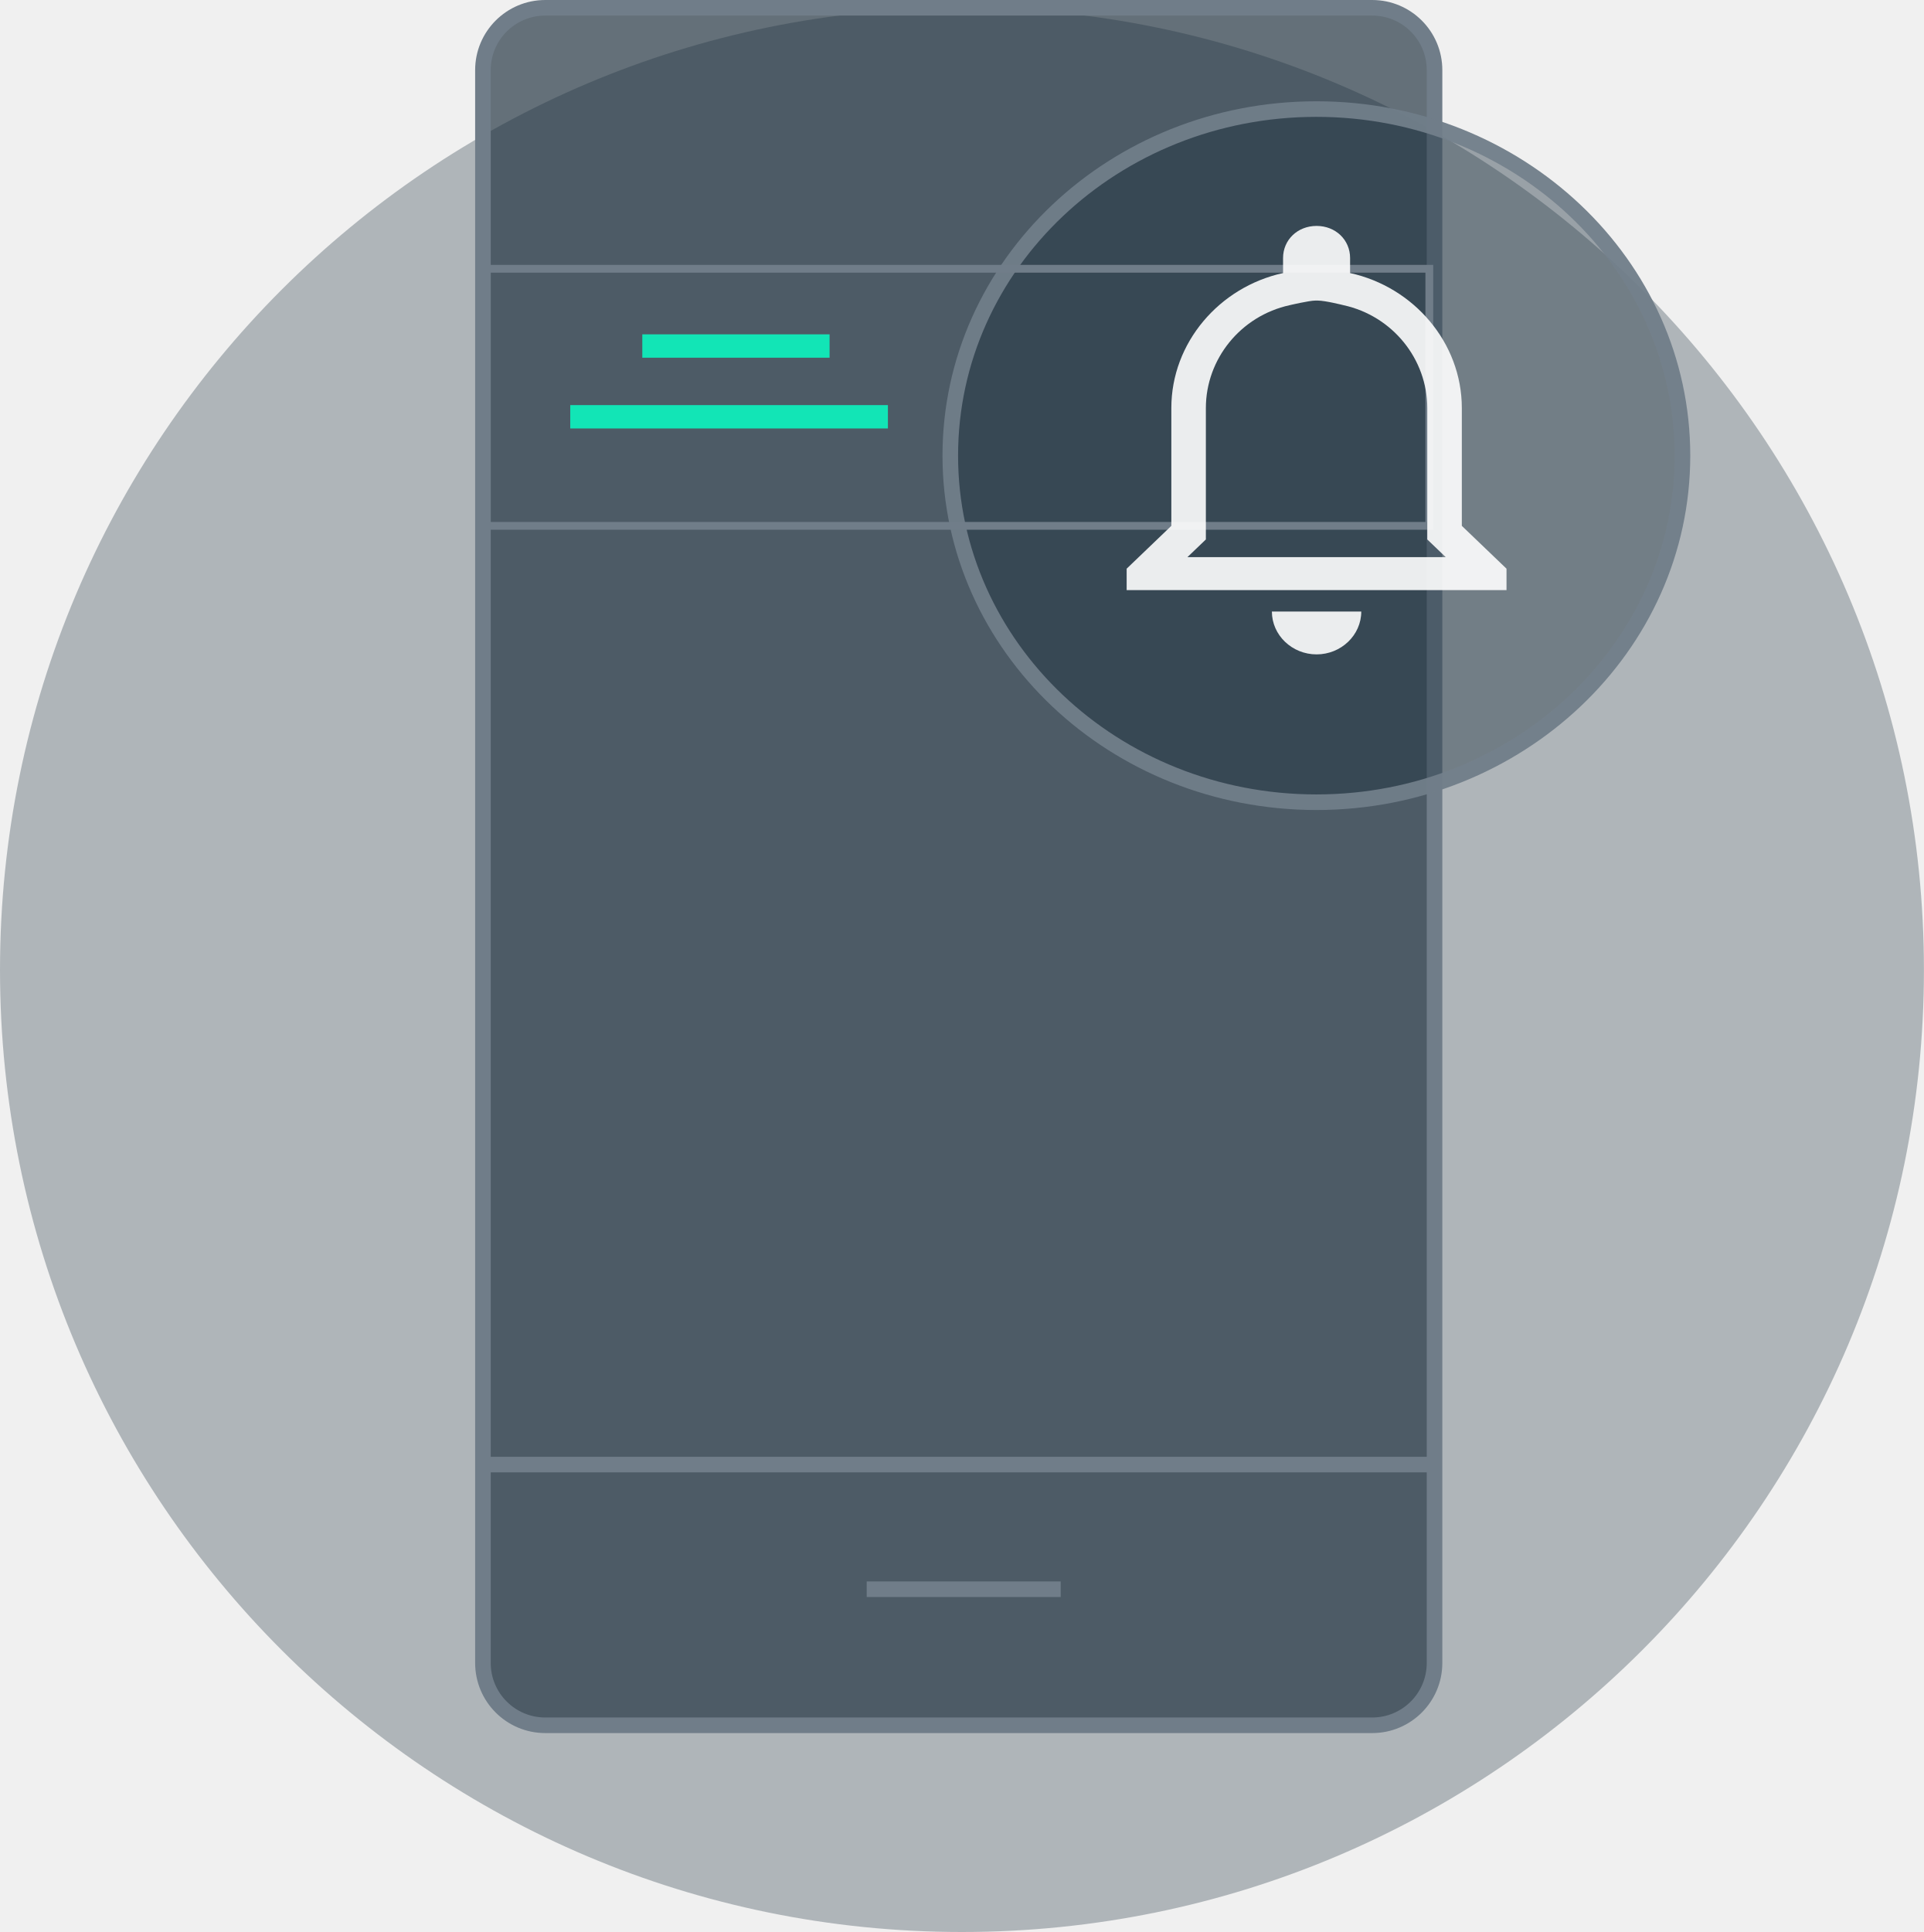
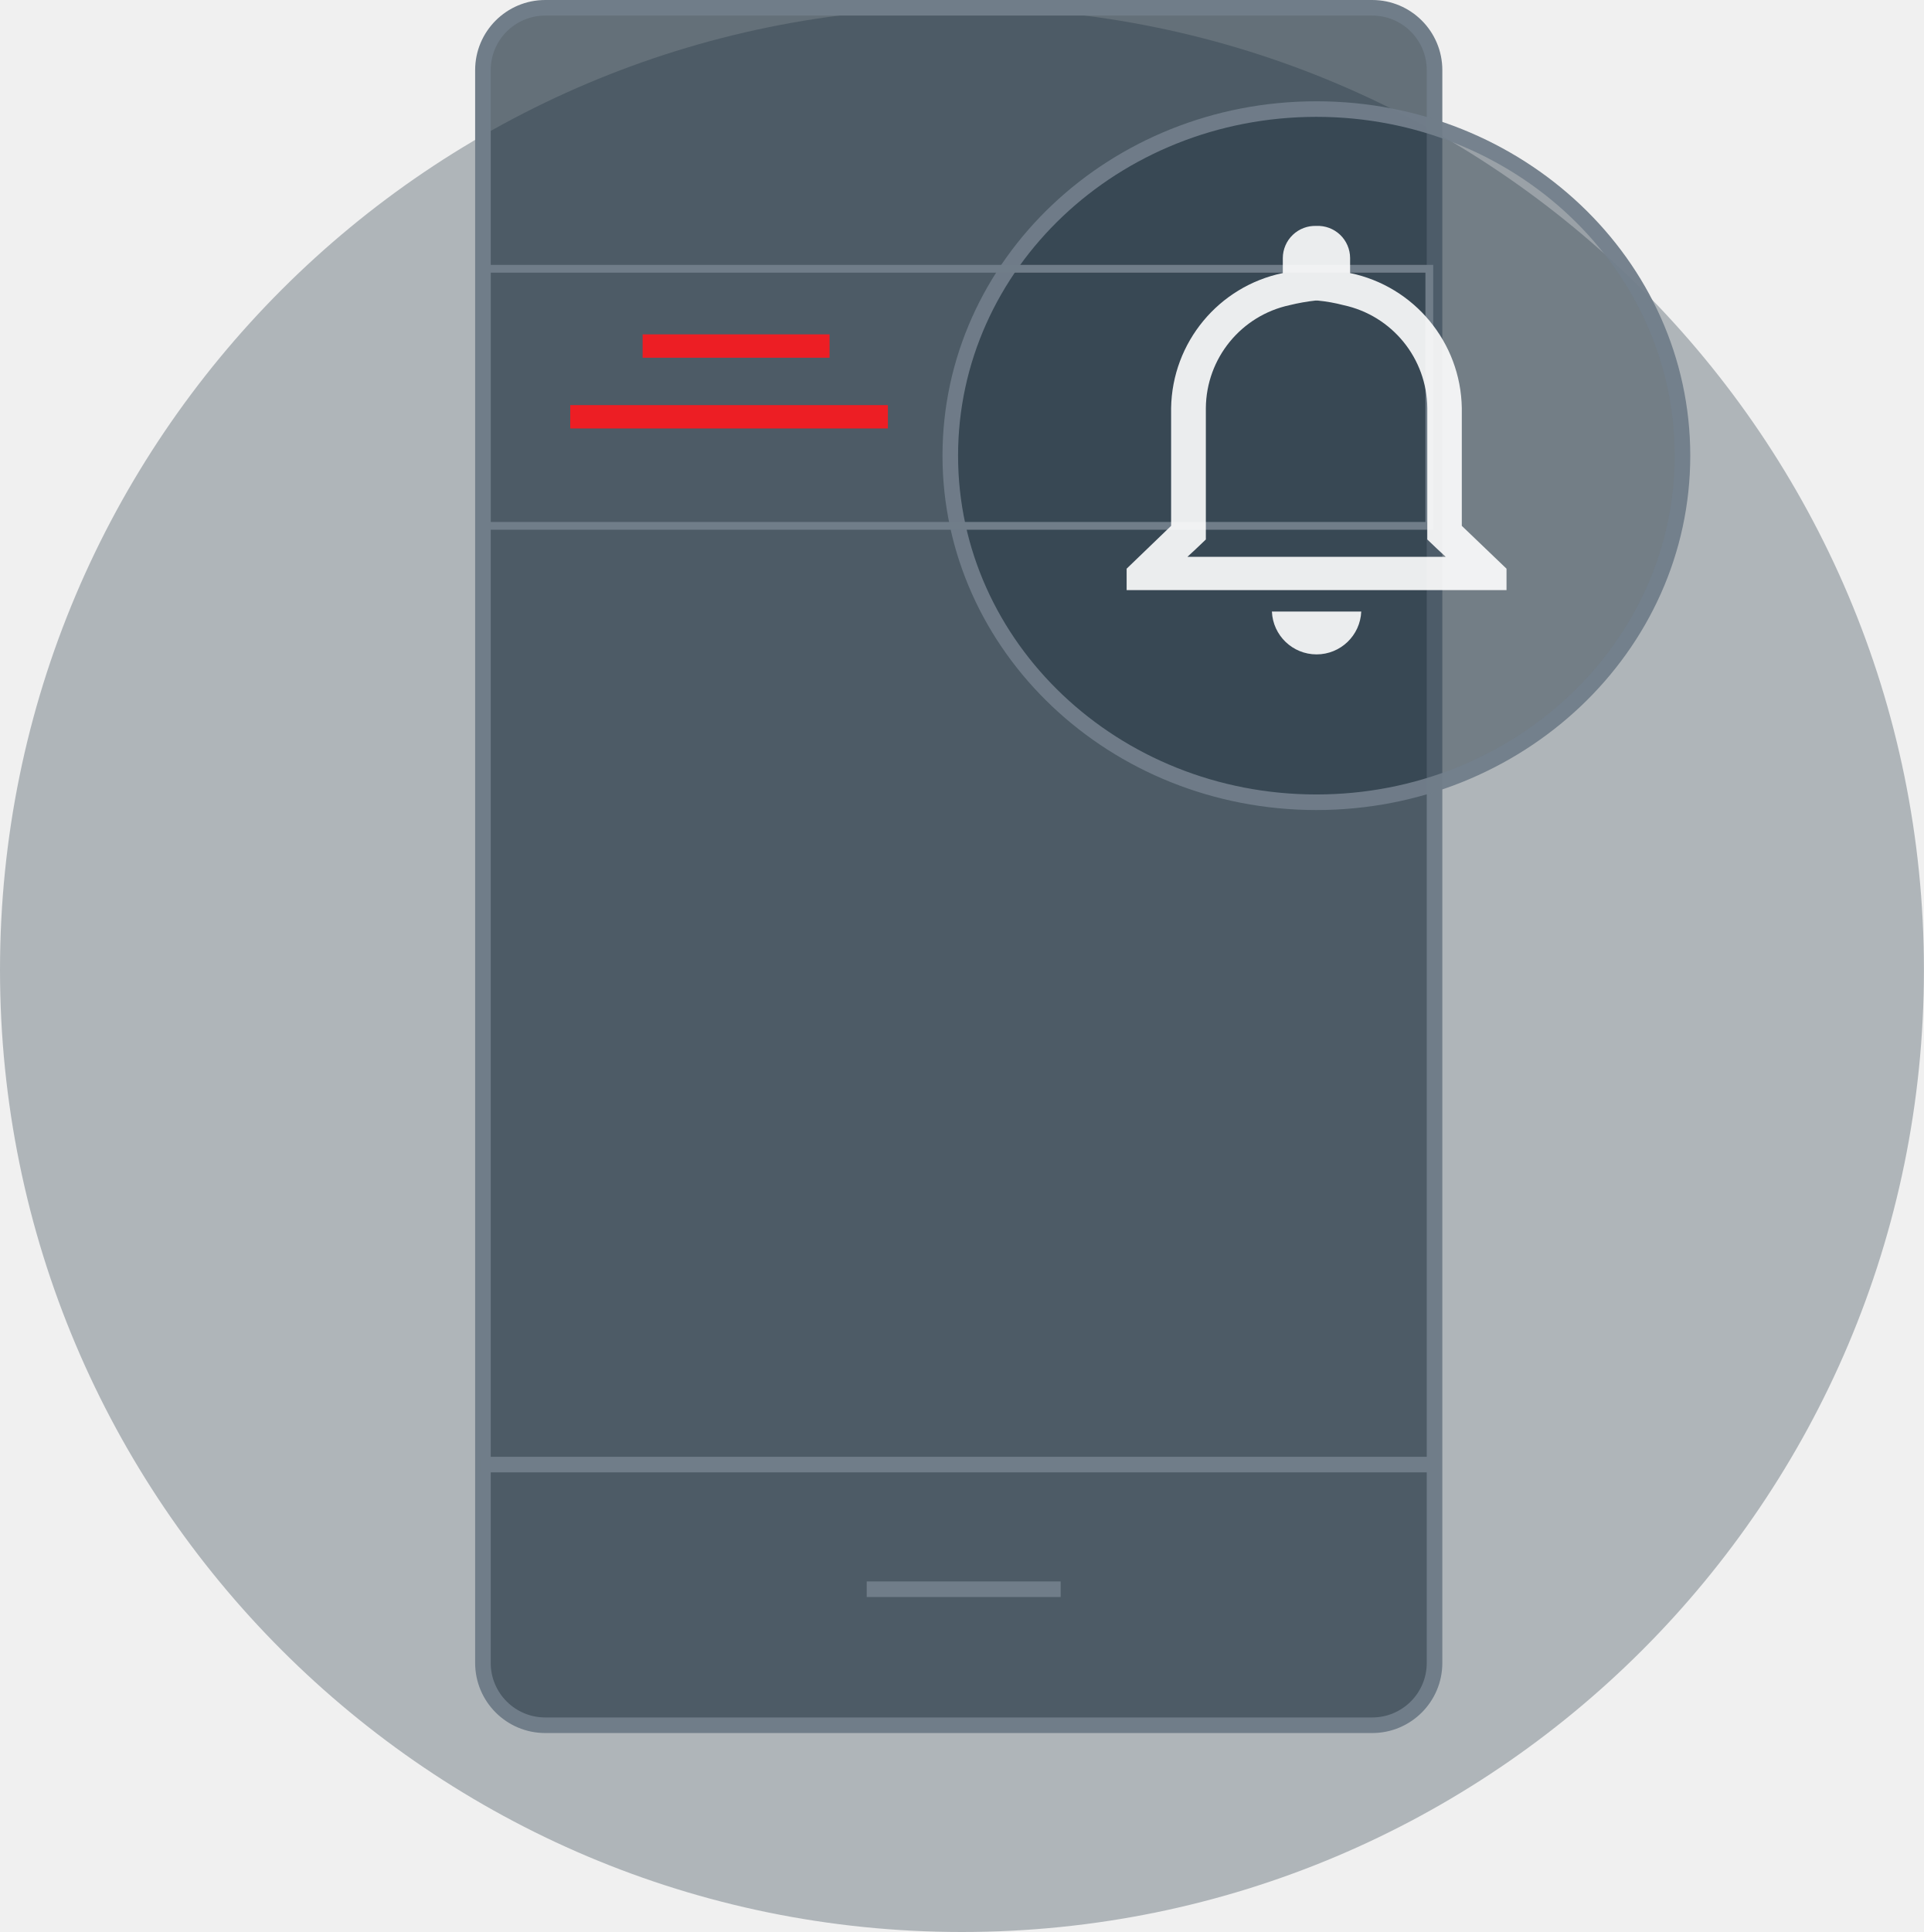
- <svg xmlns="http://www.w3.org/2000/svg" xmlns:xlink="http://www.w3.org/1999/xlink" width="247px" height="248px" viewBox="0 0 247 248" version="1.1">
+ <svg xmlns="http://www.w3.org/2000/svg" id="Layer_1" data-name="Layer 1" viewBox="0 0 247 248">
  <defs>
-     <linearGradient x1="50%" y1="0%" x2="50%" y2="89.467%" id="linearGradient-1">
-       <stop stop-color="#192C3A" offset="0%" />
-       <stop stop-color="#192C3A" offset="100%" />
+     <style>.cls-1{fill:#fff;}.cls-2{opacity:0.3;fill:url(#linear-gradient);}.cls-2,.cls-5{isolation:isolate;}.cls-3,.cls-5{fill:#192c3a;}.cls-3{fill-opacity:0.65;}.cls-3,.cls-4,.cls-5,.cls-8{stroke:#707d89;stroke-width:2px;}.cls-4,.cls-6,.cls-8{fill:none;}.cls-4,.cls-6{stroke-linecap:square;}.cls-5{fill-opacity:0.42;opacity:0.95;}.cls-6{stroke:#ed1e24;stroke-width:3px;}.cls-7{mask:url(#mask);}.cls-9{opacity:0.9;}</style>
+     <linearGradient id="linear-gradient" x1="-180.76" y1="519.9" x2="-180.76" y2="519.01" gradientTransform="matrix(247, 0, 0, -247, 44772, 128417)" gradientUnits="userSpaceOnUse">
+       <stop offset="0" stop-color="#192c3a" />
+       <stop offset="1" stop-color="#192c3a" />
    </linearGradient>
-     <rect id="path-2" x="0" y="0" width="122" height="34" />
+     <mask id="mask" x="61" y="33" width="124" height="36" maskUnits="userSpaceOnUse">
+       <g id="mask-3">
+         <rect id="path-2" class="cls-1" x="62" y="34" width="122" height="34" />
+       </g>
+     </mask>
  </defs>
-   <g id="Page-1" stroke="none" stroke-width="1" fill="none" fill-rule="evenodd">
-     <g id="push-notifications" transform="translate(0, 1)">
-       <g id="Onboarding">
-         <g id="0.4---Allow-Push-Notifications">
-           <g id="Group-7">
-             <path d="M123.5,247 C191.707,247 247,191.707 247,123.5 C247,55.293 191.707,1.42108547e-14 123.5,1.42108547e-14 C55.293,1.42108547e-14 1.42108547e-14,55.293 1.42108547e-14,123.5 C1.42108547e-14,191.707 55.293,247 123.5,247 Z" id="Oval-2" fill="url(#linearGradient-1)" fill-rule="nonzero" opacity="0.3" />
-             <g id="Phone" transform="translate(62, 0)" stroke="#707D89" stroke-width="2">
-               <rect id="Combined-Shape" fill-opacity="0.65" fill="#192C3A" fill-rule="nonzero" x="0" y="0" width="122.169" height="220.465" rx="8" />
-               <path d="M0.636,187 L121.533,187" id="Line" stroke-linecap="square" />
-               <path d="M50.268,203 L73.174,203" id="Line" stroke-linecap="square" />
-             </g>
-             <ellipse id="Oval-2" stroke="#707D89" stroke-width="2" fill-opacity="0.419" fill="#192C3A" fill-rule="nonzero" opacity="0.946" cx="169" cy="57.488" rx="47" ry="44.488" />
-             <g id="Group-3" transform="translate(62, 33)">
-               <path d="M12.711,19.5 L50.491,19.5" id="Line" stroke="#12E5B6" stroke-width="3" stroke-linecap="square" />
-               <path d="M21.96,10.417 L43.003,10.417" id="Line" stroke="#12E5B6" stroke-width="3" stroke-linecap="square" />
-               <g id="Rectangle-3">
-                 <g id="path-2-Clipped">
-                   <mask id="mask-3" fill="white">
-                     <use xlink:href="#path-2" />
-                   </mask>
-                   <g id="path-2" />
-                   <rect id="path-2" stroke="#707D89" stroke-width="2" mask="url(#mask-3)" x="0" y="0" width="122" height="34" />
-                 </g>
-               </g>
-             </g>
-             <g id="android-notifications-none" opacity="0.9" transform="translate(144.6424, 28)" fill-rule="nonzero" fill="#FFFFFF">
-               <path d="M24.522,9.582 C25.503,9.582 27.835,10.174 27.835,10.174 C34.151,11.555 38.596,17.107 38.596,23.375 L38.596,38.5 L38.596,40.247 L39.888,41.485 L40.967,42.519 L7.8,42.519 L8.879,41.485 L10.17,40.247 L10.17,38.5 L10.17,23.375 C10.17,17.107 14.616,11.555 20.932,10.174 C20.932,10.174 23.432,9.582 24.245,9.582 L24.522,9.582 Z M24.383,0 C21.945,0 20.08,1.787 20.08,4.125 L20.08,6.05 C11.904,7.838 5.737,14.988 5.737,23.375 L5.737,38.5 L-6.82121026e-13,44 L-6.82121026e-13,46.75 L48.767,46.75 L48.767,44 L43.03,38.5 L43.03,23.375 C43.03,14.988 36.862,7.838 28.686,6.05 L28.686,4.125 C28.686,1.787 26.822,0 24.383,0 L24.383,0 L24.383,0 Z M30.12,49.5 L18.646,49.5 C18.646,52.525 21.228,55 24.383,55 C27.539,55 30.12,52.525 30.12,49.5 L30.12,49.5 L30.12,49.5 Z" id="Shape" />
-             </g>
-           </g>
-         </g>
+   <path id="Oval-2" class="cls-2" d="M123.5,248A123.5,123.5,0,1,0,0,124.5,123.5,123.5,0,0,0,123.5,248Z" />
+   <g id="Phone">
+     <rect id="Combined-Shape" class="cls-3" x="62" y="1" width="122.17" height="220.46" rx="8" ry="8" />
+     <path id="Line" class="cls-4" d="M62.64,188H183.53" />
+     <path id="Line-2" data-name="Line" class="cls-4" d="M112.27,204h22.9" />
+   </g>
+   <ellipse id="Oval-2-2" data-name="Oval-2" class="cls-5" cx="169" cy="58.49" rx="47" ry="44.49" />
+   <path id="Line-3" data-name="Line" class="cls-6" d="M74.71,53.5h37.78" />
+   <path id="Line-4" data-name="Line" class="cls-6" d="M84,44.42h21" />
+   <g id="Rectangle-3">
+     <g id="path-2-Clipped">
+       <g class="cls-7">
+         <rect id="path-2-3" data-name="path-2" class="cls-8" x="62" y="34" width="122" height="34" />
      </g>
    </g>
  </g>
+   <g id="android-notifications-none" class="cls-9">
+     <path id="Shape" class="cls-1" d="M169.16,38.58a20.89,20.89,0,0,1,3.32.59,13.62,13.62,0,0,1,10.76,13.21V69.25l1.29,1.23,1.08,1H152.44l1.08-1,1.29-1.23V52.38a13.62,13.62,0,0,1,10.76-13.21,25.59,25.59,0,0,1,3.32-.59ZM169,29a4.15,4.15,0,0,0-4.31,4.12v1.93a18,18,0,0,0-14.34,17.33V67.5L144.64,73v2.75h48.77V73l-5.74-5.5V52.38a18,18,0,0,0-14.34-17.33V33.12A4.14,4.14,0,0,0,169,29Zm5.73,49.5H163.29a5.74,5.74,0,0,0,11.47,0Z" />
+   </g>
</svg>
